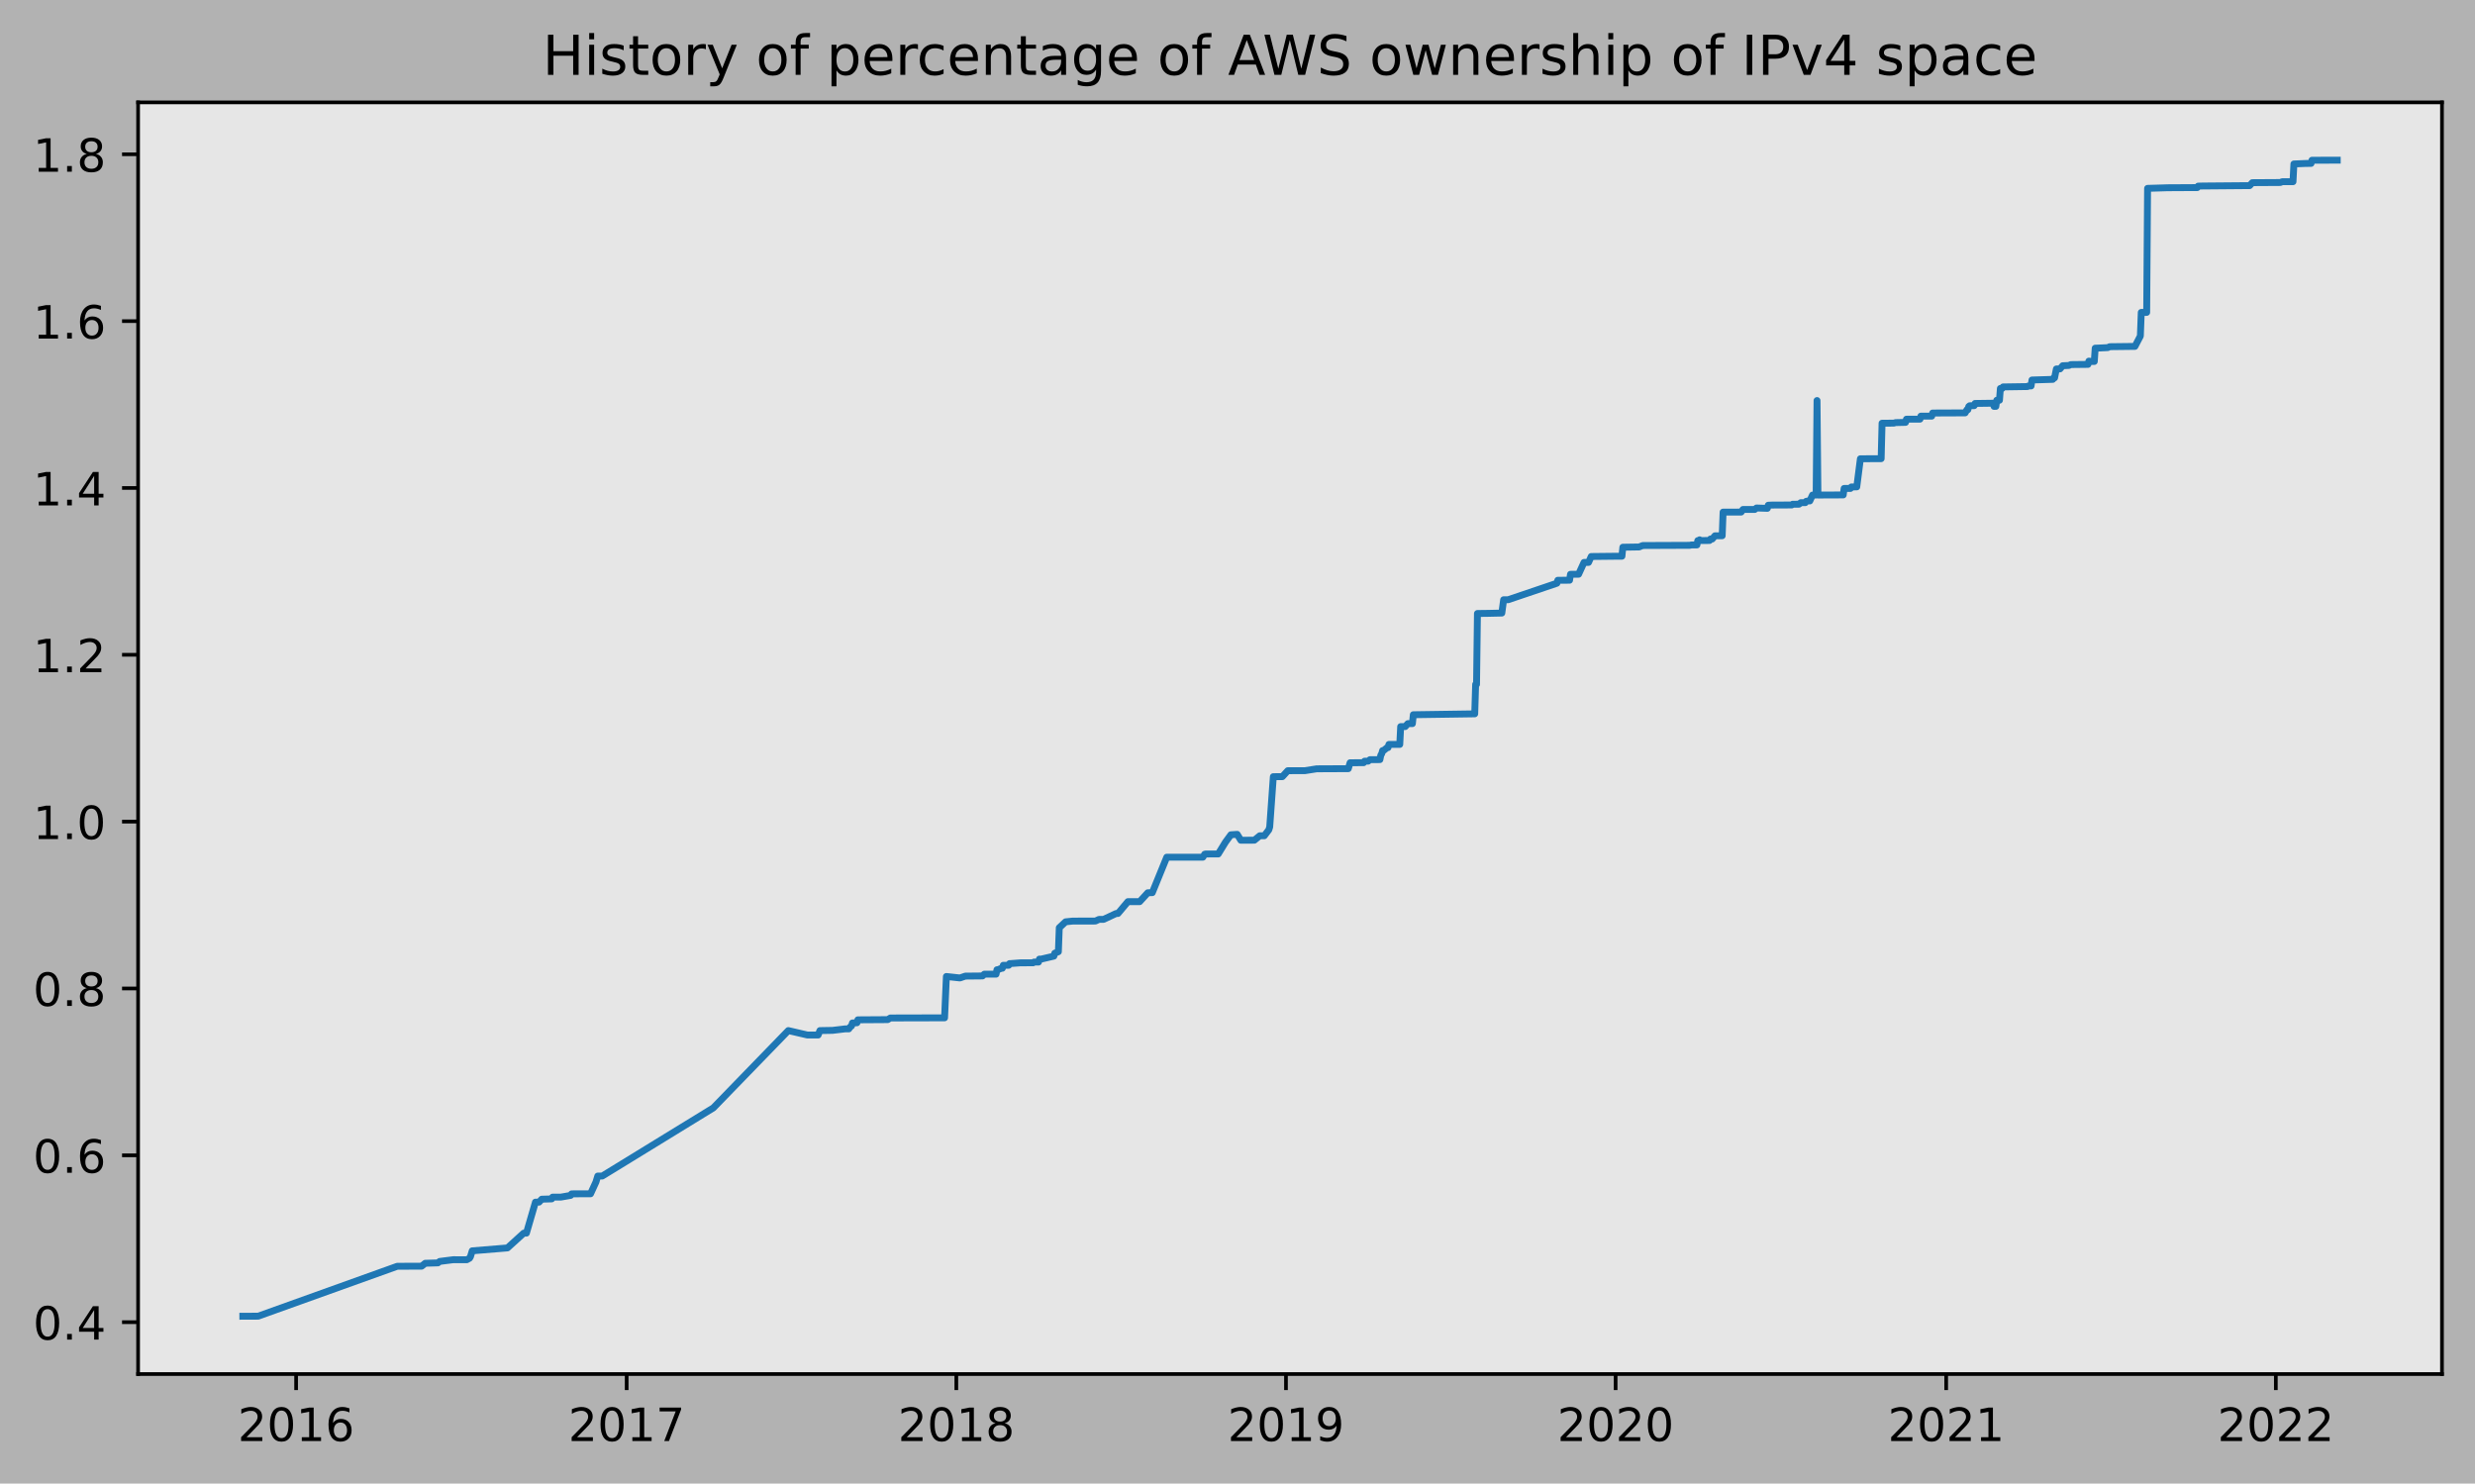
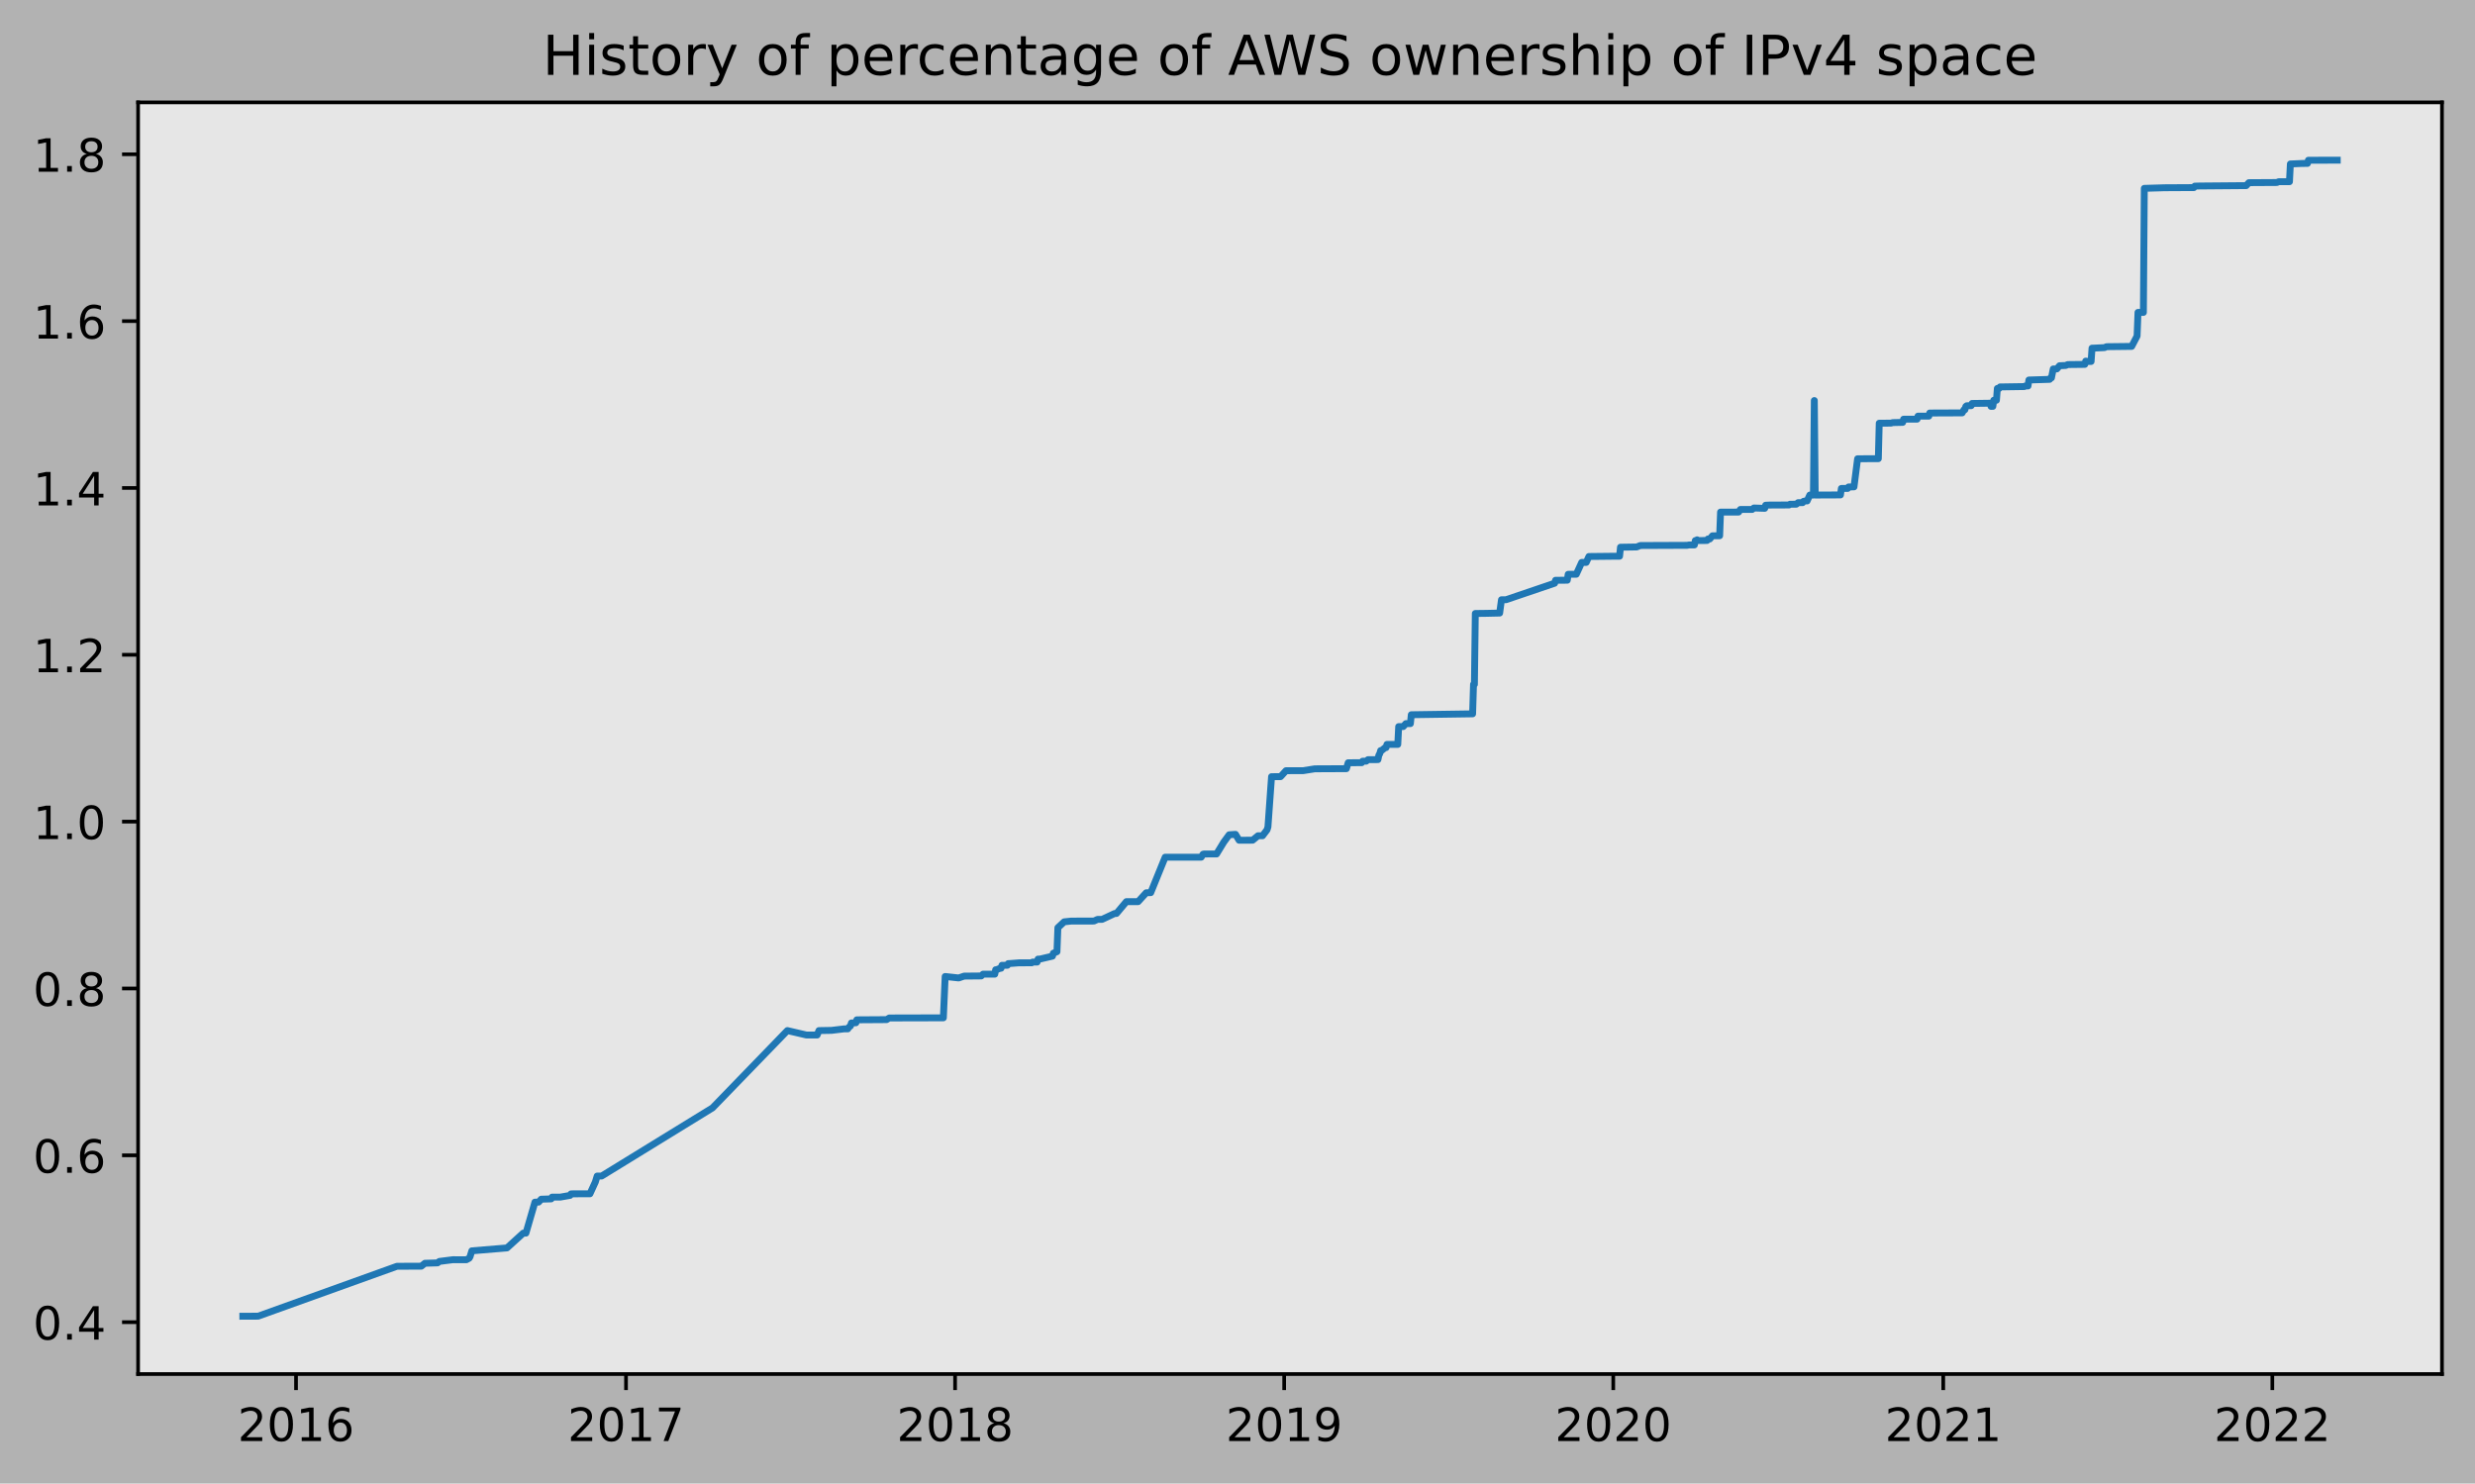
<svg xmlns="http://www.w3.org/2000/svg" xmlns:xlink="http://www.w3.org/1999/xlink" height="323.396pt" version="1.1" viewBox="0 0 539.503 323.396" width="539.503pt">
  <defs>
    <style type="text/css">
*{stroke-linecap:butt;stroke-linejoin:round;}
  </style>
  </defs>
  <g id="figure_1">
    <g id="patch_1">
      <path d="M 0 323.396  L 539.503 323.396  L 539.503 0  L 0 0  z " style="fill:#b2b2b2;" />
    </g>
    <g id="axes_1">
      <g id="patch_2">
        <path d="M 30.103 299.518  L 532.303 299.518  L 532.303 22.318  L 30.103 22.318  z " style="fill:#e6e6e6;" />
      </g>
      <g id="matplotlib.axis_1">
        <g id="xtick_1">
          <g id="line2d_1">
            <defs>
-               <path d="M 0 0  L 0 3.5  " id="m0d6fca9d75" style="stroke:#000000;stroke-width:0.8;" />
-             </defs>
-             <g>
-               <use style="stroke:#000000;stroke-width:0.8;" x="64.546" xlink:href="#m0d6fca9d75" y="299.518" />
+               <path d="M 0 0  L 0 3.5  " id="mdc3b7e0779" style="stroke:#000000;stroke-width:0.8;" />
+             </defs>
+             <g>
+               <use style="stroke:#000000;stroke-width:0.8;" x="64.526" xlink:href="#mdc3b7e0779" y="299.518" />
            </g>
          </g>
          <g id="text_1">
            <defs>
              <path d="M 19.188 8.297  L 53.609 8.297  L 53.609 0  L 7.328 0  L 7.328 8.297  Q 12.938 14.109 22.625 23.891  Q 32.328 33.688 34.812 36.531  Q 39.547 41.844 41.422 45.531  Q 43.312 49.219 43.312 52.781  Q 43.312 58.594 39.234 62.25  Q 35.156 65.922 28.609 65.922  Q 23.969 65.922 18.812 64.312  Q 13.672 62.703 7.812 59.422  L 7.812 69.391  Q 13.766 71.781 18.938 73  Q 24.125 74.219 28.422 74.219  Q 39.75 74.219 46.484 68.547  Q 53.219 62.891 53.219 53.422  Q 53.219 48.922 51.531 44.891  Q 49.859 40.875 45.406 35.406  Q 44.188 33.984 37.641 27.219  Q 31.109 20.453 19.188 8.297  z " id="DejaVuSans-50" />
              <path d="M 31.781 66.406  Q 24.172 66.406 20.328 58.906  Q 16.5 51.422 16.5 36.375  Q 16.5 21.391 20.328 13.891  Q 24.172 6.391 31.781 6.391  Q 39.453 6.391 43.281 13.891  Q 47.125 21.391 47.125 36.375  Q 47.125 51.422 43.281 58.906  Q 39.453 66.406 31.781 66.406  z M 31.781 74.219  Q 44.047 74.219 50.516 64.516  Q 56.984 54.828 56.984 36.375  Q 56.984 17.969 50.516 8.266  Q 44.047 -1.422 31.781 -1.422  Q 19.531 -1.422 13.062 8.266  Q 6.594 17.969 6.594 36.375  Q 6.594 54.828 13.062 64.516  Q 19.531 74.219 31.781 74.219  z " id="DejaVuSans-48" />
              <path d="M 12.406 8.297  L 28.516 8.297  L 28.516 63.922  L 10.984 60.406  L 10.984 69.391  L 28.422 72.906  L 38.281 72.906  L 38.281 8.297  L 54.391 8.297  L 54.391 0  L 12.406 0  z " id="DejaVuSans-49" />
              <path d="M 33.016 40.375  Q 26.375 40.375 22.484 35.828  Q 18.609 31.297 18.609 23.391  Q 18.609 15.531 22.484 10.953  Q 26.375 6.391 33.016 6.391  Q 39.656 6.391 43.531 10.953  Q 47.406 15.531 47.406 23.391  Q 47.406 31.297 43.531 35.828  Q 39.656 40.375 33.016 40.375  z M 52.594 71.297  L 52.594 62.312  Q 48.875 64.062 45.094 64.984  Q 41.312 65.922 37.594 65.922  Q 27.828 65.922 22.672 59.328  Q 17.531 52.734 16.797 39.406  Q 19.672 43.656 24.016 45.922  Q 28.375 48.188 33.594 48.188  Q 44.578 48.188 50.953 41.516  Q 57.328 34.859 57.328 23.391  Q 57.328 12.156 50.688 5.359  Q 44.047 -1.422 33.016 -1.422  Q 20.359 -1.422 13.672 8.266  Q 6.984 17.969 6.984 36.375  Q 6.984 53.656 15.188 63.938  Q 23.391 74.219 37.203 74.219  Q 40.922 74.219 44.703 73.484  Q 48.484 72.75 52.594 71.297  z " id="DejaVuSans-54" />
            </defs>
-             <g transform="translate(51.82083 314.1166)scale(0.1 -0.1)">
+             <g transform="translate(51.80083 314.1166)scale(0.1 -0.1)">
              <use xlink:href="#DejaVuSans-50" />
              <use x="63.623" xlink:href="#DejaVuSans-48" />
              <use x="127.246" xlink:href="#DejaVuSans-49" />
              <use x="190.869" xlink:href="#DejaVuSans-54" />
            </g>
          </g>
        </g>
        <g id="xtick_2">
          <g id="line2d_2">
            <g>
-               <use style="stroke:#000000;stroke-width:0.8;" x="136.601" xlink:href="#m0d6fca9d75" y="299.518" />
+               <use style="stroke:#000000;stroke-width:0.8;" x="136.457" xlink:href="#mdc3b7e0779" y="299.518" />
            </g>
          </g>
          <g id="text_2">
            <defs>
              <path d="M 8.203 72.906  L 55.078 72.906  L 55.078 68.703  L 28.609 0  L 18.312 0  L 43.219 64.594  L 8.203 64.594  z " id="DejaVuSans-55" />
            </defs>
-             <g transform="translate(123.8759 314.1166)scale(0.1 -0.1)">
+             <g transform="translate(123.7318 314.1166)scale(0.1 -0.1)">
              <use xlink:href="#DejaVuSans-50" />
              <use x="63.623" xlink:href="#DejaVuSans-48" />
              <use x="127.246" xlink:href="#DejaVuSans-49" />
              <use x="190.869" xlink:href="#DejaVuSans-55" />
            </g>
          </g>
        </g>
        <g id="xtick_3">
          <g id="line2d_3">
            <g>
-               <use style="stroke:#000000;stroke-width:0.8;" x="208.459" xlink:href="#m0d6fca9d75" y="299.518" />
+               <use style="stroke:#000000;stroke-width:0.8;" x="208.191" xlink:href="#mdc3b7e0779" y="299.518" />
            </g>
          </g>
          <g id="text_3">
            <defs>
              <path d="M 31.781 34.625  Q 24.75 34.625 20.719 30.859  Q 16.703 27.094 16.703 20.516  Q 16.703 13.922 20.719 10.156  Q 24.75 6.391 31.781 6.391  Q 38.812 6.391 42.859 10.172  Q 46.922 13.969 46.922 20.516  Q 46.922 27.094 42.891 30.859  Q 38.875 34.625 31.781 34.625  z M 21.922 38.812  Q 15.578 40.375 12.031 44.719  Q 8.5 49.078 8.5 55.328  Q 8.5 64.062 14.719 69.141  Q 20.953 74.219 31.781 74.219  Q 42.672 74.219 48.875 69.141  Q 55.078 64.062 55.078 55.328  Q 55.078 49.078 51.531 44.719  Q 48 40.375 41.703 38.812  Q 48.828 37.156 52.797 32.312  Q 56.781 27.484 56.781 20.516  Q 56.781 9.906 50.312 4.234  Q 43.844 -1.422 31.781 -1.422  Q 19.734 -1.422 13.25 4.234  Q 6.781 9.906 6.781 20.516  Q 6.781 27.484 10.781 32.312  Q 14.797 37.156 21.922 38.812  z M 18.312 54.391  Q 18.312 48.734 21.844 45.562  Q 25.391 42.391 31.781 42.391  Q 38.141 42.391 41.719 45.562  Q 45.312 48.734 45.312 54.391  Q 45.312 60.062 41.719 63.234  Q 38.141 66.406 31.781 66.406  Q 25.391 66.406 21.844 63.234  Q 18.312 60.062 18.312 54.391  z " id="DejaVuSans-56" />
            </defs>
-             <g transform="translate(195.734 314.1166)scale(0.1 -0.1)">
+             <g transform="translate(195.4662 314.1166)scale(0.1 -0.1)">
              <use xlink:href="#DejaVuSans-50" />
              <use x="63.623" xlink:href="#DejaVuSans-48" />
              <use x="127.246" xlink:href="#DejaVuSans-49" />
              <use x="190.869" xlink:href="#DejaVuSans-56" />
            </g>
          </g>
        </g>
        <g id="xtick_4">
          <g id="line2d_4">
            <g>
-               <use style="stroke:#000000;stroke-width:0.8;" x="280.317" xlink:href="#m0d6fca9d75" y="299.518" />
+               <use style="stroke:#000000;stroke-width:0.8;" x="279.926" xlink:href="#mdc3b7e0779" y="299.518" />
            </g>
          </g>
          <g id="text_4">
            <defs>
              <path d="M 10.984 1.516  L 10.984 10.5  Q 14.703 8.734 18.5 7.812  Q 22.312 6.891 25.984 6.891  Q 35.75 6.891 40.891 13.453  Q 46.047 20.016 46.781 33.406  Q 43.953 29.203 39.594 26.953  Q 35.25 24.703 29.984 24.703  Q 19.047 24.703 12.672 31.312  Q 6.297 37.938 6.297 49.422  Q 6.297 60.641 12.938 67.422  Q 19.578 74.219 30.609 74.219  Q 43.266 74.219 49.922 64.516  Q 56.594 54.828 56.594 36.375  Q 56.594 19.141 48.406 8.859  Q 40.234 -1.422 26.422 -1.422  Q 22.703 -1.422 18.891 -0.688  Q 15.094 0.047 10.984 1.516  z M 30.609 32.422  Q 37.25 32.422 41.125 36.953  Q 45.016 41.5 45.016 49.422  Q 45.016 57.281 41.125 61.844  Q 37.25 66.406 30.609 66.406  Q 23.969 66.406 20.094 61.844  Q 16.219 57.281 16.219 49.422  Q 16.219 41.5 20.094 36.953  Q 23.969 32.422 30.609 32.422  z " id="DejaVuSans-57" />
            </defs>
-             <g transform="translate(267.5922 314.1166)scale(0.1 -0.1)">
+             <g transform="translate(267.2007 314.1166)scale(0.1 -0.1)">
              <use xlink:href="#DejaVuSans-50" />
              <use x="63.623" xlink:href="#DejaVuSans-48" />
              <use x="127.246" xlink:href="#DejaVuSans-49" />
              <use x="190.869" xlink:href="#DejaVuSans-57" />
            </g>
          </g>
        </g>
        <g id="xtick_5">
          <g id="line2d_5">
            <g>
-               <use style="stroke:#000000;stroke-width:0.8;" x="352.175" xlink:href="#m0d6fca9d75" y="299.518" />
+               <use style="stroke:#000000;stroke-width:0.8;" x="351.66" xlink:href="#mdc3b7e0779" y="299.518" />
            </g>
          </g>
          <g id="text_5">
-             <g transform="translate(339.4504 314.1166)scale(0.1 -0.1)">
+             <g transform="translate(338.9351 314.1166)scale(0.1 -0.1)">
              <use xlink:href="#DejaVuSans-50" />
              <use x="63.623" xlink:href="#DejaVuSans-48" />
              <use x="127.246" xlink:href="#DejaVuSans-50" />
              <use x="190.869" xlink:href="#DejaVuSans-48" />
            </g>
          </g>
        </g>
        <g id="xtick_6">
          <g id="line2d_6">
            <g>
-               <use style="stroke:#000000;stroke-width:0.8;" x="424.23" xlink:href="#m0d6fca9d75" y="299.518" />
+               <use style="stroke:#000000;stroke-width:0.8;" x="423.591" xlink:href="#mdc3b7e0779" y="299.518" />
            </g>
          </g>
          <g id="text_6">
-             <g transform="translate(411.5054 314.1166)scale(0.1 -0.1)">
+             <g transform="translate(410.8661 314.1166)scale(0.1 -0.1)">
              <use xlink:href="#DejaVuSans-50" />
              <use x="63.623" xlink:href="#DejaVuSans-48" />
              <use x="127.246" xlink:href="#DejaVuSans-50" />
              <use x="190.869" xlink:href="#DejaVuSans-49" />
            </g>
          </g>
        </g>
        <g id="xtick_7">
          <g id="line2d_7">
            <g>
-               <use style="stroke:#000000;stroke-width:0.8;" x="496.089" xlink:href="#m0d6fca9d75" y="299.518" />
+               <use style="stroke:#000000;stroke-width:0.8;" x="495.325" xlink:href="#mdc3b7e0779" y="299.518" />
            </g>
          </g>
          <g id="text_7">
-             <g transform="translate(483.3636 314.1166)scale(0.1 -0.1)">
+             <g transform="translate(482.6005 314.1166)scale(0.1 -0.1)">
              <use xlink:href="#DejaVuSans-50" />
              <use x="63.623" xlink:href="#DejaVuSans-48" />
              <use x="127.246" xlink:href="#DejaVuSans-50" />
              <use x="190.869" xlink:href="#DejaVuSans-50" />
            </g>
          </g>
        </g>
      </g>
      <g id="matplotlib.axis_2">
        <g id="ytick_1">
          <g id="line2d_8">
            <defs>
-               <path d="M 0 0  L -3.5 0  " id="m63030a0b83" style="stroke:#000000;stroke-width:0.8;" />
-             </defs>
-             <g>
-               <use style="stroke:#000000;stroke-width:0.8;" x="30.103" xlink:href="#m63030a0b83" y="288.212" />
+               <path d="M 0 0  L -3.5 0  " id="m840607eb15" style="stroke:#000000;stroke-width:0.8;" />
+             </defs>
+             <g>
+               <use style="stroke:#000000;stroke-width:0.8;" x="30.103" xlink:href="#m840607eb15" y="288.212" />
            </g>
          </g>
          <g id="text_8">
            <defs>
              <path d="M 10.688 12.406  L 21 12.406  L 21 0  L 10.688 0  z " id="DejaVuSans-46" />
              <path d="M 37.797 64.312  L 12.891 25.391  L 37.797 25.391  z M 35.203 72.906  L 47.609 72.906  L 47.609 25.391  L 58.016 25.391  L 58.016 17.188  L 47.609 17.188  L 47.609 0  L 37.797 0  L 37.797 17.188  L 4.891 17.188  L 4.891 26.703  z " id="DejaVuSans-52" />
            </defs>
            <g transform="translate(7.2 292.0116)scale(0.1 -0.1)">
              <use xlink:href="#DejaVuSans-48" />
              <use x="63.623" xlink:href="#DejaVuSans-46" />
              <use x="95.41" xlink:href="#DejaVuSans-52" />
            </g>
          </g>
        </g>
        <g id="ytick_2">
          <g id="line2d_9">
            <g>
-               <use style="stroke:#000000;stroke-width:0.8;" x="30.103" xlink:href="#m63030a0b83" y="251.843" />
+               <use style="stroke:#000000;stroke-width:0.8;" x="30.103" xlink:href="#m840607eb15" y="251.843" />
            </g>
          </g>
          <g id="text_9">
            <g transform="translate(7.2 255.6426)scale(0.1 -0.1)">
              <use xlink:href="#DejaVuSans-48" />
              <use x="63.623" xlink:href="#DejaVuSans-46" />
              <use x="95.41" xlink:href="#DejaVuSans-54" />
            </g>
          </g>
        </g>
        <g id="ytick_3">
          <g id="line2d_10">
            <g>
-               <use style="stroke:#000000;stroke-width:0.8;" x="30.103" xlink:href="#m63030a0b83" y="215.474" />
+               <use style="stroke:#000000;stroke-width:0.8;" x="30.103" xlink:href="#m840607eb15" y="215.474" />
            </g>
          </g>
          <g id="text_10">
            <g transform="translate(7.2 219.2735)scale(0.1 -0.1)">
              <use xlink:href="#DejaVuSans-48" />
              <use x="63.623" xlink:href="#DejaVuSans-46" />
              <use x="95.41" xlink:href="#DejaVuSans-56" />
            </g>
          </g>
        </g>
        <g id="ytick_4">
          <g id="line2d_11">
            <g>
-               <use style="stroke:#000000;stroke-width:0.8;" x="30.103" xlink:href="#m63030a0b83" y="179.105" />
+               <use style="stroke:#000000;stroke-width:0.8;" x="30.103" xlink:href="#m840607eb15" y="179.105" />
            </g>
          </g>
          <g id="text_11">
            <g transform="translate(7.2 182.9044)scale(0.1 -0.1)">
              <use xlink:href="#DejaVuSans-49" />
              <use x="63.623" xlink:href="#DejaVuSans-46" />
              <use x="95.41" xlink:href="#DejaVuSans-48" />
            </g>
          </g>
        </g>
        <g id="ytick_5">
          <g id="line2d_12">
            <g>
-               <use style="stroke:#000000;stroke-width:0.8;" x="30.103" xlink:href="#m63030a0b83" y="142.736" />
+               <use style="stroke:#000000;stroke-width:0.8;" x="30.103" xlink:href="#m840607eb15" y="142.736" />
            </g>
          </g>
          <g id="text_12">
            <g transform="translate(7.2 146.5354)scale(0.1 -0.1)">
              <use xlink:href="#DejaVuSans-49" />
              <use x="63.623" xlink:href="#DejaVuSans-46" />
              <use x="95.41" xlink:href="#DejaVuSans-50" />
            </g>
          </g>
        </g>
        <g id="ytick_6">
          <g id="line2d_13">
            <g>
-               <use style="stroke:#000000;stroke-width:0.8;" x="30.103" xlink:href="#m63030a0b83" y="106.367" />
+               <use style="stroke:#000000;stroke-width:0.8;" x="30.103" xlink:href="#m840607eb15" y="106.367" />
            </g>
          </g>
          <g id="text_13">
            <g transform="translate(7.2 110.1663)scale(0.1 -0.1)">
              <use xlink:href="#DejaVuSans-49" />
              <use x="63.623" xlink:href="#DejaVuSans-46" />
              <use x="95.41" xlink:href="#DejaVuSans-52" />
            </g>
          </g>
        </g>
        <g id="ytick_7">
          <g id="line2d_14">
            <g>
-               <use style="stroke:#000000;stroke-width:0.8;" x="30.103" xlink:href="#m63030a0b83" y="69.998" />
+               <use style="stroke:#000000;stroke-width:0.8;" x="30.103" xlink:href="#m840607eb15" y="69.998" />
            </g>
          </g>
          <g id="text_14">
            <g transform="translate(7.2 73.79724)scale(0.1 -0.1)">
              <use xlink:href="#DejaVuSans-49" />
              <use x="63.623" xlink:href="#DejaVuSans-46" />
              <use x="95.41" xlink:href="#DejaVuSans-54" />
            </g>
          </g>
        </g>
        <g id="ytick_8">
          <g id="line2d_15">
            <g>
-               <use style="stroke:#000000;stroke-width:0.8;" x="30.103" xlink:href="#m63030a0b83" y="33.629" />
+               <use style="stroke:#000000;stroke-width:0.8;" x="30.103" xlink:href="#m840607eb15" y="33.629" />
            </g>
          </g>
          <g id="text_15">
            <g transform="translate(7.2 37.42818)scale(0.1 -0.1)">
              <use xlink:href="#DejaVuSans-49" />
              <use x="63.623" xlink:href="#DejaVuSans-46" />
              <use x="95.41" xlink:href="#DejaVuSans-56" />
            </g>
          </g>
        </g>
      </g>
      <g id="line2d_16">
-         <path clip-path="url(#pd7b6269f54)" d="M 52.93 286.918  L 56.277 286.904  L 86.595 276.026  L 91.911 276.003  L 92.698 275.369  L 95.455 275.288  L 95.848 274.968  L 98.802 274.594  L 101.755 274.597  L 102.345 274.275  L 102.542 273.953  L 102.936 272.66  L 110.614 272.027  L 114.157 268.807  L 114.748 268.804  L 116.717 262.045  L 117.504 262.045  L 118.095 261.401  L 120.261 261.337  L 120.457 260.952  L 122.229 260.952  L 124.395 260.573  L 124.592 260.251  L 124.985 260.236  L 128.726 260.225  L 129.907 257.65  L 130.301 256.362  L 131.285 256.352  L 155.501 241.493  L 171.841 224.648  L 175.975 225.609  L 178.338 225.616  L 178.731 224.651  L 181.488 224.603  L 184.244 224.274  L 185.031 224.274  L 185.228 223.952  L 185.622 223.63  L 185.819 222.987  L 186.803 222.946  L 187 222.302  L 193.497 222.261  L 194.087 221.899  L 205.9 221.869  L 206.293 212.856  L 209.247 213.178  L 210.428 212.774  L 214.168 212.739  L 214.562 212.352  L 217.121 212.352  L 217.318 211.387  L 217.515 211.384  L 218.303 211.06  L 218.499 211.06  L 218.696 210.416  L 219.878 210.415  L 220.074 210.046  L 220.271 210.044  L 222.437 209.88  L 225.193 209.878  L 225.39 209.718  L 226.374 209.716  L 226.571 209.072  L 226.965 209.067  L 229.721 208.423  L 229.918 207.78  L 230.706 207.458  L 230.902 202.227  L 232.281 200.939  L 233.855 200.778  L 238.777 200.772  L 239.565 200.41  L 240.549 200.41  L 243.305 199.122  L 243.699 199.118  L 245.865 196.542  L 248.424 196.546  L 250.196 194.609  L 251.18 194.583  L 254.33 186.855  L 262.205 186.85  L 262.599 186.206  L 262.796 186.156  L 265.552 186.152  L 267.127 183.577  L 268.308 181.968  L 269.686 181.871  L 270.474 183.159  L 273.427 183.147  L 274.608 182.181  L 275.592 182.18  L 276.577 180.893  L 276.774 180.244  L 277.561 169.299  L 279.53 169.294  L 280.711 168.002  L 284.452 167.99  L 287.011 167.588  L 293.901 167.556  L 294.295 166.267  L 297.248 166.252  L 297.445 165.93  L 298.233 165.919  L 298.626 165.597  L 300.792 165.58  L 300.989 164.614  L 301.186 164.292  L 301.382 163.613  L 301.579 163.612  L 302.367 162.968  L 302.564 162.968  L 302.761 162.27  L 305.123 162.267  L 305.32 158.389  L 306.304 158.383  L 306.895 157.737  L 307.879 157.732  L 308.076 155.798  L 321.463 155.604  L 321.66 149.181  L 321.857 149.181  L 322.054 133.73  L 324.416 133.701  L 327.37 133.635  L 327.763 130.738  L 328.748 130.732  L 339.379 127.131  L 339.576 126.487  L 342.135 126.477  L 342.332 125.189  L 344.104 125.172  L 345.285 122.597  L 346.269 122.595  L 346.86 121.308  L 352.372 121.25  L 353.553 121.245  L 353.75 119.285  L 357.294 119.23  L 358.082 118.913  L 368.319 118.87  L 368.713 118.789  L 369.894 118.784  L 370.091 117.839  L 370.288 117.839  L 370.484 117.67  L 370.681 117.829  L 372.65 117.816  L 372.847 117.495  L 373.241 117.494  L 373.831 116.798  L 375.406 116.782  L 375.603 111.629  L 379.541 111.62  L 379.934 111.057  L 382.494 111.054  L 382.887 110.732  L 385.25 110.808  L 385.447 110.129  L 386.234 110.095  L 390.565 110.074  L 390.762 109.913  L 392.14 109.907  L 392.534 109.576  L 393.518 109.573  L 393.715 109.281  L 394.109 109.2  L 394.503 109.2  L 395.093 107.913  L 395.881 107.913  L 396.078 87.31  L 396.275 107.911  L 401.787 107.887  L 401.984 106.471  L 403.362 106.471  L 403.559 106.148  L 404.74 106.13  L 405.528 100.004  L 410.056 99.981  L 410.253 92.255  L 412.812 92.233  L 413.206 92.119  L 415.371 92.072  L 415.568 91.378  L 418.521 91.365  L 418.718 90.71  L 421.08 90.707  L 421.277 90.03  L 428.365 90  L 428.758 89.311  L 428.955 89.311  L 429.152 88.611  L 429.349 88.447  L 430.333 88.429  L 430.53 87.946  L 434.468 87.892  L 434.665 88.585  L 435.058 88.583  L 435.255 87.248  L 435.846 87.247  L 436.043 84.672  L 436.436 84.67  L 436.633 84.344  L 441.949 84.265  L 442.146 84.136  L 442.736 84.135  L 442.933 82.836  L 447.461 82.694  L 447.658 82.371  L 447.855 82.37  L 448.249 80.428  L 449.036 80.419  L 449.627 79.725  L 451.005 79.662  L 451.399 79.471  L 455.139 79.429  L 455.336 78.719  L 455.927 78.798  L 456.517 78.792  L 456.714 75.894  L 457.305 75.876  L 459.47 75.773  L 459.864 75.572  L 465.377 75.508  L 466.558 73.25  L 466.755 68.099  L 467.936 68.098  L 468.133 41.058  L 471.676 40.953  L 472.464 40.926  L 477.976 40.896  L 478.961 40.894  L 479.158 40.572  L 480.142 40.546  L 489.789 40.466  L 490.379 40.463  L 490.97 39.819  L 497.073 39.783  L 497.467 39.612  L 499.829 39.605  L 500.026 35.742  L 502.585 35.632  L 503.767 35.621  L 503.963 34.93  L 509.476 34.918  L 509.476 34.918  " style="fill:none;stroke:#1f77b4;stroke-linecap:square;stroke-width:1.5;" />
+         <path clip-path="url(#p18cf18f67b)" d="M 52.93 286.918  L 56.271 286.904  L 86.537 276.026  L 91.844 276.003  L 92.63 275.369  L 95.381 275.288  L 95.775 274.968  L 98.723 274.594  L 101.671 274.597  L 102.26 274.275  L 102.457 273.953  L 102.85 272.66  L 110.514 272.027  L 114.052 268.807  L 114.642 268.804  L 116.607 262.045  L 117.393 262.045  L 117.983 261.401  L 120.145 261.337  L 120.341 260.952  L 122.11 260.952  L 124.272 260.573  L 124.468 260.251  L 124.861 260.236  L 128.595 260.225  L 129.775 257.65  L 130.168 256.362  L 131.15 256.352  L 155.324 241.493  L 171.636 224.648  L 175.763 225.609  L 178.122 225.616  L 178.515 224.651  L 181.266 224.603  L 184.018 224.274  L 184.804 224.274  L 185 223.952  L 185.393 223.63  L 185.59 222.987  L 186.573 222.946  L 186.769 222.302  L 193.255 222.261  L 193.844 221.899  L 205.636 221.869  L 206.029 212.856  L 208.977 213.178  L 210.157 212.774  L 213.891 212.739  L 214.284 212.352  L 216.839 212.352  L 217.035 211.387  L 217.232 211.384  L 218.018 211.06  L 218.214 211.06  L 218.411 210.416  L 219.59 210.415  L 219.787 210.046  L 219.983 210.044  L 222.145 209.88  L 224.897 209.878  L 225.093 209.718  L 226.076 209.716  L 226.272 209.072  L 226.665 209.067  L 229.417 208.423  L 229.613 207.78  L 230.399 207.458  L 230.596 202.227  L 231.972 200.939  L 233.544 200.778  L 238.457 200.772  L 239.243 200.41  L 240.226 200.41  L 242.978 199.122  L 243.371 199.118  L 245.532 196.542  L 248.087 196.546  L 249.856 194.609  L 250.839 194.583  L 253.983 186.855  L 261.845 186.85  L 262.238 186.206  L 262.434 186.156  L 265.186 186.152  L 266.758 183.577  L 267.937 181.968  L 269.313 181.871  L 270.099 183.159  L 273.047 183.147  L 274.226 182.181  L 275.209 182.18  L 276.192 180.893  L 276.388 180.244  L 277.174 169.299  L 279.14 169.294  L 280.319 168.002  L 284.053 167.99  L 286.608 167.588  L 293.486 167.556  L 293.879 166.267  L 296.827 166.252  L 297.024 165.93  L 297.81 165.919  L 298.203 165.597  L 300.365 165.58  L 300.562 164.614  L 300.758 164.292  L 300.955 163.613  L 301.151 163.612  L 301.937 162.968  L 302.134 162.968  L 302.33 162.27  L 304.689 162.267  L 304.885 158.389  L 305.868 158.383  L 306.458 157.737  L 307.44 157.732  L 307.637 155.798  L 321.001 155.604  L 321.198 149.181  L 321.394 149.181  L 321.591 133.73  L 323.949 133.701  L 326.897 133.635  L 327.29 130.738  L 328.273 130.732  L 338.885 127.131  L 339.082 126.487  L 341.637 126.477  L 341.833 125.189  L 343.602 125.172  L 344.781 122.597  L 345.764 122.595  L 346.354 121.308  L 351.857 121.25  L 353.036 121.245  L 353.232 119.285  L 356.77 119.23  L 357.556 118.913  L 367.776 118.87  L 368.169 118.789  L 369.348 118.784  L 369.545 117.839  L 369.741 117.839  L 369.938 117.67  L 370.134 117.829  L 372.099 117.816  L 372.296 117.495  L 372.689 117.494  L 373.279 116.798  L 374.851 116.782  L 375.047 111.629  L 378.978 111.62  L 379.371 111.057  L 381.926 111.054  L 382.319 110.732  L 384.678 110.808  L 384.874 110.129  L 385.66 110.095  L 389.984 110.074  L 390.181 109.913  L 391.556 109.907  L 391.949 109.576  L 392.932 109.573  L 393.128 109.281  L 393.522 109.2  L 393.915 109.2  L 394.504 107.913  L 395.29 107.913  L 395.487 87.31  L 395.683 107.911  L 401.186 107.887  L 401.383 106.471  L 402.759 106.471  L 402.955 106.148  L 404.134 106.13  L 404.92 100.004  L 409.441 99.981  L 409.637 92.255  L 412.192 92.233  L 412.585 92.119  L 414.747 92.072  L 414.944 91.378  L 417.892 91.365  L 418.088 90.71  L 420.447 90.707  L 420.643 90.03  L 427.718 90  L 428.111 89.311  L 428.308 89.311  L 428.504 88.611  L 428.701 88.447  L 429.684 88.429  L 429.88 87.946  L 433.811 87.892  L 434.007 88.585  L 434.4 88.583  L 434.597 87.248  L 435.186 87.247  L 435.383 84.672  L 435.776 84.67  L 435.973 84.344  L 441.279 84.265  L 441.476 84.136  L 442.065 84.135  L 442.262 82.836  L 446.782 82.694  L 446.978 82.371  L 447.175 82.37  L 447.568 80.428  L 448.354 80.419  L 448.944 79.725  L 450.32 79.662  L 450.713 79.471  L 454.447 79.429  L 454.643 78.719  L 455.233 78.798  L 455.822 78.792  L 456.019 75.894  L 456.609 75.876  L 458.77 75.773  L 459.163 75.572  L 464.666 75.508  L 465.846 73.25  L 466.042 68.099  L 467.221 68.098  L 467.418 41.058  L 470.955 40.953  L 471.742 40.926  L 477.244 40.896  L 478.227 40.894  L 478.424 40.572  L 479.406 40.546  L 489.036 40.466  L 489.626 40.463  L 490.216 39.819  L 496.308 39.783  L 496.701 39.612  L 499.06 39.605  L 499.256 35.742  L 501.811 35.632  L 502.99 35.621  L 503.187 34.93  L 509.476 34.918  L 509.476 34.918  " style="fill:none;stroke:#1f77b4;stroke-linecap:square;stroke-width:1.5;" />
      </g>
      <g id="patch_3">
        <path d="M 30.103 299.518  L 30.103 22.318  " style="fill:none;stroke:#000000;stroke-linecap:square;stroke-linejoin:miter;stroke-width:0.8;" />
      </g>
      <g id="patch_4">
        <path d="M 532.303 299.518  L 532.303 22.318  " style="fill:none;stroke:#000000;stroke-linecap:square;stroke-linejoin:miter;stroke-width:0.8;" />
      </g>
      <g id="patch_5">
        <path d="M 30.103 299.518  L 532.303 299.518  " style="fill:none;stroke:#000000;stroke-linecap:square;stroke-linejoin:miter;stroke-width:0.8;" />
      </g>
      <g id="patch_6">
        <path d="M 30.103 22.318  L 532.303 22.318  " style="fill:none;stroke:#000000;stroke-linecap:square;stroke-linejoin:miter;stroke-width:0.8;" />
      </g>
      <g id="text_16">
        <defs>
          <path d="M 9.812 72.906  L 19.672 72.906  L 19.672 43.016  L 55.516 43.016  L 55.516 72.906  L 65.375 72.906  L 65.375 0  L 55.516 0  L 55.516 34.719  L 19.672 34.719  L 19.672 0  L 9.812 0  z " id="DejaVuSans-72" />
          <path d="M 9.422 54.688  L 18.406 54.688  L 18.406 0  L 9.422 0  z M 9.422 75.984  L 18.406 75.984  L 18.406 64.594  L 9.422 64.594  z " id="DejaVuSans-105" />
          <path d="M 44.281 53.078  L 44.281 44.578  Q 40.484 46.531 36.375 47.5  Q 32.281 48.484 27.875 48.484  Q 21.188 48.484 17.844 46.438  Q 14.5 44.391 14.5 40.281  Q 14.5 37.156 16.891 35.375  Q 19.281 33.594 26.516 31.984  L 29.594 31.297  Q 39.156 29.25 43.188 25.516  Q 47.219 21.781 47.219 15.094  Q 47.219 7.469 41.188 3.016  Q 35.156 -1.422 24.609 -1.422  Q 20.219 -1.422 15.453 -0.562  Q 10.688 0.297 5.422 2  L 5.422 11.281  Q 10.406 8.688 15.234 7.391  Q 20.062 6.109 24.812 6.109  Q 31.156 6.109 34.562 8.281  Q 37.984 10.453 37.984 14.406  Q 37.984 18.062 35.516 20.016  Q 33.062 21.969 24.703 23.781  L 21.578 24.516  Q 13.234 26.266 9.516 29.906  Q 5.812 33.547 5.812 39.891  Q 5.812 47.609 11.281 51.797  Q 16.75 56 26.812 56  Q 31.781 56 36.172 55.266  Q 40.578 54.547 44.281 53.078  z " id="DejaVuSans-115" />
          <path d="M 18.312 70.219  L 18.312 54.688  L 36.812 54.688  L 36.812 47.703  L 18.312 47.703  L 18.312 18.016  Q 18.312 11.328 20.141 9.422  Q 21.969 7.516 27.594 7.516  L 36.812 7.516  L 36.812 0  L 27.594 0  Q 17.188 0 13.234 3.875  Q 9.281 7.766 9.281 18.016  L 9.281 47.703  L 2.688 47.703  L 2.688 54.688  L 9.281 54.688  L 9.281 70.219  z " id="DejaVuSans-116" />
          <path d="M 30.609 48.391  Q 23.391 48.391 19.188 42.75  Q 14.984 37.109 14.984 27.297  Q 14.984 17.484 19.156 11.844  Q 23.344 6.203 30.609 6.203  Q 37.797 6.203 41.984 11.859  Q 46.188 17.531 46.188 27.297  Q 46.188 37.016 41.984 42.703  Q 37.797 48.391 30.609 48.391  z M 30.609 56  Q 42.328 56 49.016 48.375  Q 55.719 40.766 55.719 27.297  Q 55.719 13.875 49.016 6.219  Q 42.328 -1.422 30.609 -1.422  Q 18.844 -1.422 12.172 6.219  Q 5.516 13.875 5.516 27.297  Q 5.516 40.766 12.172 48.375  Q 18.844 56 30.609 56  z " id="DejaVuSans-111" />
          <path d="M 41.109 46.297  Q 39.594 47.172 37.812 47.578  Q 36.031 48 33.891 48  Q 26.266 48 22.188 43.047  Q 18.109 38.094 18.109 28.812  L 18.109 0  L 9.078 0  L 9.078 54.688  L 18.109 54.688  L 18.109 46.188  Q 20.953 51.172 25.484 53.578  Q 30.031 56 36.531 56  Q 37.453 56 38.578 55.875  Q 39.703 55.766 41.062 55.516  z " id="DejaVuSans-114" />
          <path d="M 32.172 -5.078  Q 28.375 -14.844 24.75 -17.812  Q 21.141 -20.797 15.094 -20.797  L 7.906 -20.797  L 7.906 -13.281  L 13.188 -13.281  Q 16.891 -13.281 18.938 -11.516  Q 21 -9.766 23.484 -3.219  L 25.094 0.875  L 2.984 54.688  L 12.5 54.688  L 29.594 11.922  L 46.688 54.688  L 56.203 54.688  z " id="DejaVuSans-121" />
          <path id="DejaVuSans-32" />
          <path d="M 37.109 75.984  L 37.109 68.5  L 28.516 68.5  Q 23.688 68.5 21.797 66.547  Q 19.922 64.594 19.922 59.516  L 19.922 54.688  L 34.719 54.688  L 34.719 47.703  L 19.922 47.703  L 19.922 0  L 10.891 0  L 10.891 47.703  L 2.297 47.703  L 2.297 54.688  L 10.891 54.688  L 10.891 58.5  Q 10.891 67.625 15.141 71.797  Q 19.391 75.984 28.609 75.984  z " id="DejaVuSans-102" />
          <path d="M 18.109 8.203  L 18.109 -20.797  L 9.078 -20.797  L 9.078 54.688  L 18.109 54.688  L 18.109 46.391  Q 20.953 51.266 25.266 53.625  Q 29.594 56 35.594 56  Q 45.562 56 51.781 48.094  Q 58.016 40.188 58.016 27.297  Q 58.016 14.406 51.781 6.484  Q 45.562 -1.422 35.594 -1.422  Q 29.594 -1.422 25.266 0.953  Q 20.953 3.328 18.109 8.203  z M 48.688 27.297  Q 48.688 37.203 44.609 42.844  Q 40.531 48.484 33.406 48.484  Q 26.266 48.484 22.188 42.844  Q 18.109 37.203 18.109 27.297  Q 18.109 17.391 22.188 11.75  Q 26.266 6.109 33.406 6.109  Q 40.531 6.109 44.609 11.75  Q 48.688 17.391 48.688 27.297  z " id="DejaVuSans-112" />
          <path d="M 56.203 29.594  L 56.203 25.203  L 14.891 25.203  Q 15.484 15.922 20.484 11.062  Q 25.484 6.203 34.422 6.203  Q 39.594 6.203 44.453 7.469  Q 49.312 8.734 54.109 11.281  L 54.109 2.781  Q 49.266 0.734 44.188 -0.344  Q 39.109 -1.422 33.891 -1.422  Q 20.797 -1.422 13.156 6.188  Q 5.516 13.812 5.516 26.812  Q 5.516 40.234 12.766 48.109  Q 20.016 56 32.328 56  Q 43.359 56 49.781 48.891  Q 56.203 41.797 56.203 29.594  z M 47.219 32.234  Q 47.125 39.594 43.094 43.984  Q 39.062 48.391 32.422 48.391  Q 24.906 48.391 20.391 44.141  Q 15.875 39.891 15.188 32.172  z " id="DejaVuSans-101" />
          <path d="M 48.781 52.594  L 48.781 44.188  Q 44.969 46.297 41.141 47.344  Q 37.312 48.391 33.406 48.391  Q 24.656 48.391 19.812 42.844  Q 14.984 37.312 14.984 27.297  Q 14.984 17.281 19.812 11.734  Q 24.656 6.203 33.406 6.203  Q 37.312 6.203 41.141 7.25  Q 44.969 8.297 48.781 10.406  L 48.781 2.094  Q 45.016 0.344 40.984 -0.531  Q 36.969 -1.422 32.422 -1.422  Q 20.062 -1.422 12.781 6.344  Q 5.516 14.109 5.516 27.297  Q 5.516 40.672 12.859 48.328  Q 20.219 56 33.016 56  Q 37.156 56 41.109 55.141  Q 45.062 54.297 48.781 52.594  z " id="DejaVuSans-99" />
          <path d="M 54.891 33.016  L 54.891 0  L 45.906 0  L 45.906 32.719  Q 45.906 40.484 42.875 44.328  Q 39.844 48.188 33.797 48.188  Q 26.516 48.188 22.312 43.547  Q 18.109 38.922 18.109 30.906  L 18.109 0  L 9.078 0  L 9.078 54.688  L 18.109 54.688  L 18.109 46.188  Q 21.344 51.125 25.703 53.562  Q 30.078 56 35.797 56  Q 45.219 56 50.047 50.172  Q 54.891 44.344 54.891 33.016  z " id="DejaVuSans-110" />
          <path d="M 34.281 27.484  Q 23.391 27.484 19.188 25  Q 14.984 22.516 14.984 16.5  Q 14.984 11.719 18.141 8.906  Q 21.297 6.109 26.703 6.109  Q 34.188 6.109 38.703 11.406  Q 43.219 16.703 43.219 25.484  L 43.219 27.484  z M 52.203 31.203  L 52.203 0  L 43.219 0  L 43.219 8.297  Q 40.141 3.328 35.547 0.953  Q 30.953 -1.422 24.312 -1.422  Q 15.922 -1.422 10.953 3.297  Q 6 8.016 6 15.922  Q 6 25.141 12.172 29.828  Q 18.359 34.516 30.609 34.516  L 43.219 34.516  L 43.219 35.406  Q 43.219 41.609 39.141 45  Q 35.062 48.391 27.688 48.391  Q 23 48.391 18.547 47.266  Q 14.109 46.141 10.016 43.891  L 10.016 52.203  Q 14.938 54.109 19.578 55.047  Q 24.219 56 28.609 56  Q 40.484 56 46.344 49.844  Q 52.203 43.703 52.203 31.203  z " id="DejaVuSans-97" />
          <path d="M 45.406 27.984  Q 45.406 37.75 41.375 43.109  Q 37.359 48.484 30.078 48.484  Q 22.859 48.484 18.828 43.109  Q 14.797 37.75 14.797 27.984  Q 14.797 18.266 18.828 12.891  Q 22.859 7.516 30.078 7.516  Q 37.359 7.516 41.375 12.891  Q 45.406 18.266 45.406 27.984  z M 54.391 6.781  Q 54.391 -7.172 48.188 -13.984  Q 42 -20.797 29.203 -20.797  Q 24.469 -20.797 20.266 -20.094  Q 16.062 -19.391 12.109 -17.922  L 12.109 -9.188  Q 16.062 -11.328 19.922 -12.344  Q 23.781 -13.375 27.781 -13.375  Q 36.625 -13.375 41.016 -8.766  Q 45.406 -4.156 45.406 5.172  L 45.406 9.625  Q 42.625 4.781 38.281 2.391  Q 33.938 0 27.875 0  Q 17.828 0 11.672 7.656  Q 5.516 15.328 5.516 27.984  Q 5.516 40.672 11.672 48.328  Q 17.828 56 27.875 56  Q 33.938 56 38.281 53.609  Q 42.625 51.219 45.406 46.391  L 45.406 54.688  L 54.391 54.688  z " id="DejaVuSans-103" />
          <path d="M 34.188 63.188  L 20.797 26.906  L 47.609 26.906  z M 28.609 72.906  L 39.797 72.906  L 67.578 0  L 57.328 0  L 50.688 18.703  L 17.828 18.703  L 11.188 0  L 0.781 0  z " id="DejaVuSans-65" />
          <path d="M 3.328 72.906  L 13.281 72.906  L 28.609 11.281  L 43.891 72.906  L 54.984 72.906  L 70.312 11.281  L 85.594 72.906  L 95.609 72.906  L 77.297 0  L 64.891 0  L 49.516 63.281  L 33.984 0  L 21.578 0  z " id="DejaVuSans-87" />
          <path d="M 53.516 70.516  L 53.516 60.891  Q 47.906 63.578 42.922 64.891  Q 37.938 66.219 33.297 66.219  Q 25.25 66.219 20.875 63.094  Q 16.5 59.969 16.5 54.203  Q 16.5 49.359 19.406 46.891  Q 22.312 44.438 30.422 42.922  L 36.375 41.703  Q 47.406 39.594 52.656 34.297  Q 57.906 29 57.906 20.125  Q 57.906 9.516 50.797 4.047  Q 43.703 -1.422 29.984 -1.422  Q 24.812 -1.422 18.969 -0.25  Q 13.141 0.922 6.891 3.219  L 6.891 13.375  Q 12.891 10.016 18.656 8.297  Q 24.422 6.594 29.984 6.594  Q 38.422 6.594 43.016 9.906  Q 47.609 13.234 47.609 19.391  Q 47.609 24.75 44.312 27.781  Q 41.016 30.812 33.5 32.328  L 27.484 33.5  Q 16.453 35.688 11.516 40.375  Q 6.594 45.062 6.594 53.422  Q 6.594 63.094 13.406 68.656  Q 20.219 74.219 32.172 74.219  Q 37.312 74.219 42.625 73.281  Q 47.953 72.359 53.516 70.516  z " id="DejaVuSans-83" />
          <path d="M 4.203 54.688  L 13.188 54.688  L 24.422 12.016  L 35.594 54.688  L 46.188 54.688  L 57.422 12.016  L 68.609 54.688  L 77.594 54.688  L 63.281 0  L 52.688 0  L 40.922 44.828  L 29.109 0  L 18.5 0  z " id="DejaVuSans-119" />
          <path d="M 54.891 33.016  L 54.891 0  L 45.906 0  L 45.906 32.719  Q 45.906 40.484 42.875 44.328  Q 39.844 48.188 33.797 48.188  Q 26.516 48.188 22.312 43.547  Q 18.109 38.922 18.109 30.906  L 18.109 0  L 9.078 0  L 9.078 75.984  L 18.109 75.984  L 18.109 46.188  Q 21.344 51.125 25.703 53.562  Q 30.078 56 35.797 56  Q 45.219 56 50.047 50.172  Q 54.891 44.344 54.891 33.016  z " id="DejaVuSans-104" />
          <path d="M 9.812 72.906  L 19.672 72.906  L 19.672 0  L 9.812 0  z " id="DejaVuSans-73" />
          <path d="M 19.672 64.797  L 19.672 37.406  L 32.078 37.406  Q 38.969 37.406 42.719 40.969  Q 46.484 44.531 46.484 51.125  Q 46.484 57.672 42.719 61.234  Q 38.969 64.797 32.078 64.797  z M 9.812 72.906  L 32.078 72.906  Q 44.344 72.906 50.609 67.359  Q 56.891 61.812 56.891 51.125  Q 56.891 40.328 50.609 34.812  Q 44.344 29.297 32.078 29.297  L 19.672 29.297  L 19.672 0  L 9.812 0  z " id="DejaVuSans-80" />
          <path d="M 2.984 54.688  L 12.5 54.688  L 29.594 8.797  L 46.688 54.688  L 56.203 54.688  L 35.688 0  L 23.484 0  z " id="DejaVuSans-118" />
        </defs>
        <g transform="translate(118.2778 16.31812)scale(0.12 -0.12)">
          <use xlink:href="#DejaVuSans-72" />
          <use x="75.195" xlink:href="#DejaVuSans-105" />
          <use x="102.979" xlink:href="#DejaVuSans-115" />
          <use x="155.078" xlink:href="#DejaVuSans-116" />
          <use x="194.287" xlink:href="#DejaVuSans-111" />
          <use x="255.469" xlink:href="#DejaVuSans-114" />
          <use x="296.582" xlink:href="#DejaVuSans-121" />
          <use x="355.762" xlink:href="#DejaVuSans-32" />
          <use x="387.549" xlink:href="#DejaVuSans-111" />
          <use x="448.73" xlink:href="#DejaVuSans-102" />
          <use x="483.936" xlink:href="#DejaVuSans-32" />
          <use x="515.723" xlink:href="#DejaVuSans-112" />
          <use x="579.199" xlink:href="#DejaVuSans-101" />
          <use x="640.723" xlink:href="#DejaVuSans-114" />
          <use x="679.586" xlink:href="#DejaVuSans-99" />
          <use x="734.566" xlink:href="#DejaVuSans-101" />
          <use x="796.09" xlink:href="#DejaVuSans-110" />
          <use x="859.469" xlink:href="#DejaVuSans-116" />
          <use x="898.678" xlink:href="#DejaVuSans-97" />
          <use x="959.957" xlink:href="#DejaVuSans-103" />
          <use x="1023.434" xlink:href="#DejaVuSans-101" />
          <use x="1084.957" xlink:href="#DejaVuSans-32" />
          <use x="1116.744" xlink:href="#DejaVuSans-111" />
          <use x="1177.926" xlink:href="#DejaVuSans-102" />
          <use x="1213.131" xlink:href="#DejaVuSans-32" />
          <use x="1244.918" xlink:href="#DejaVuSans-65" />
          <use x="1307.826" xlink:href="#DejaVuSans-87" />
          <use x="1406.703" xlink:href="#DejaVuSans-83" />
          <use x="1470.18" xlink:href="#DejaVuSans-32" />
          <use x="1501.967" xlink:href="#DejaVuSans-111" />
          <use x="1563.148" xlink:href="#DejaVuSans-119" />
          <use x="1644.936" xlink:href="#DejaVuSans-110" />
          <use x="1708.314" xlink:href="#DejaVuSans-101" />
          <use x="1769.838" xlink:href="#DejaVuSans-114" />
          <use x="1810.951" xlink:href="#DejaVuSans-115" />
          <use x="1863.051" xlink:href="#DejaVuSans-104" />
          <use x="1926.43" xlink:href="#DejaVuSans-105" />
          <use x="1954.213" xlink:href="#DejaVuSans-112" />
          <use x="2017.689" xlink:href="#DejaVuSans-32" />
          <use x="2049.477" xlink:href="#DejaVuSans-111" />
          <use x="2110.658" xlink:href="#DejaVuSans-102" />
          <use x="2145.863" xlink:href="#DejaVuSans-32" />
          <use x="2177.65" xlink:href="#DejaVuSans-73" />
          <use x="2207.143" xlink:href="#DejaVuSans-80" />
          <use x="2267.445" xlink:href="#DejaVuSans-118" />
          <use x="2326.625" xlink:href="#DejaVuSans-52" />
          <use x="2390.248" xlink:href="#DejaVuSans-32" />
          <use x="2422.035" xlink:href="#DejaVuSans-115" />
          <use x="2474.135" xlink:href="#DejaVuSans-112" />
          <use x="2537.611" xlink:href="#DejaVuSans-97" />
          <use x="2598.891" xlink:href="#DejaVuSans-99" />
          <use x="2653.871" xlink:href="#DejaVuSans-101" />
        </g>
      </g>
    </g>
  </g>
  <defs>
-     <clipPath id="pd7b6269f54">
+     <clipPath id="p18cf18f67b">
      <rect height="277.2" width="502.2" x="30.103" y="22.318" />
    </clipPath>
  </defs>
</svg>
